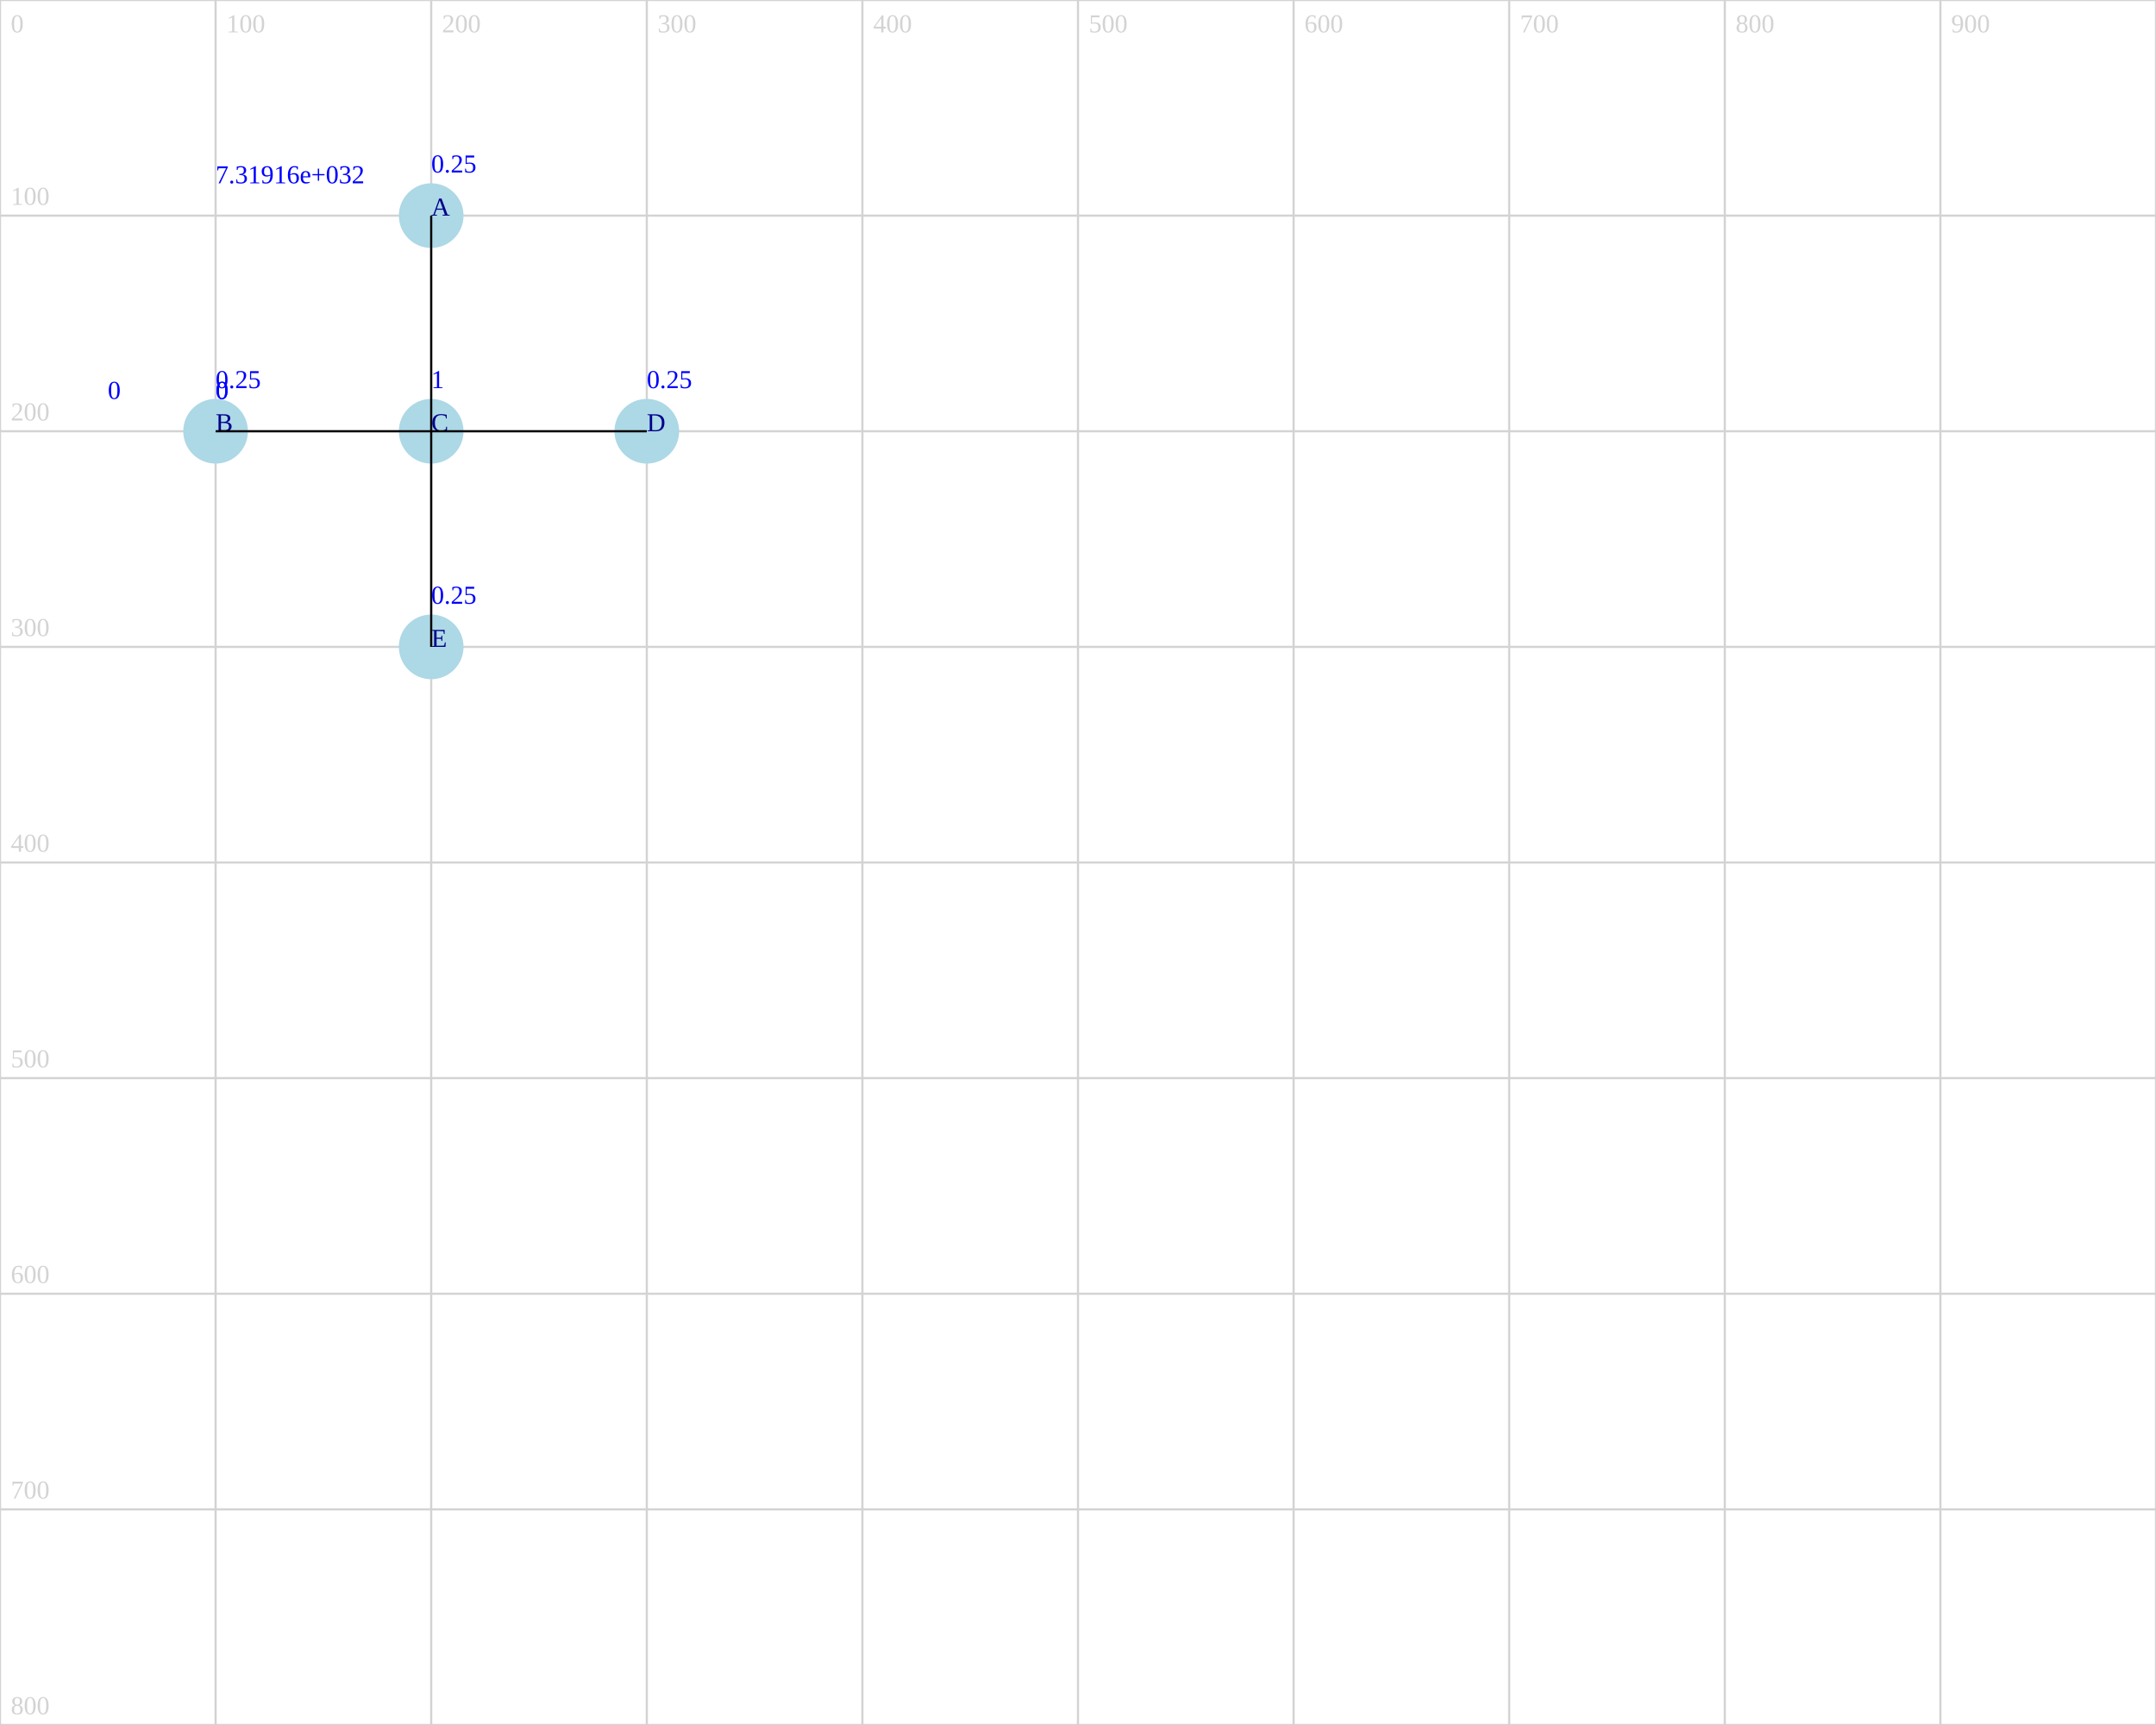
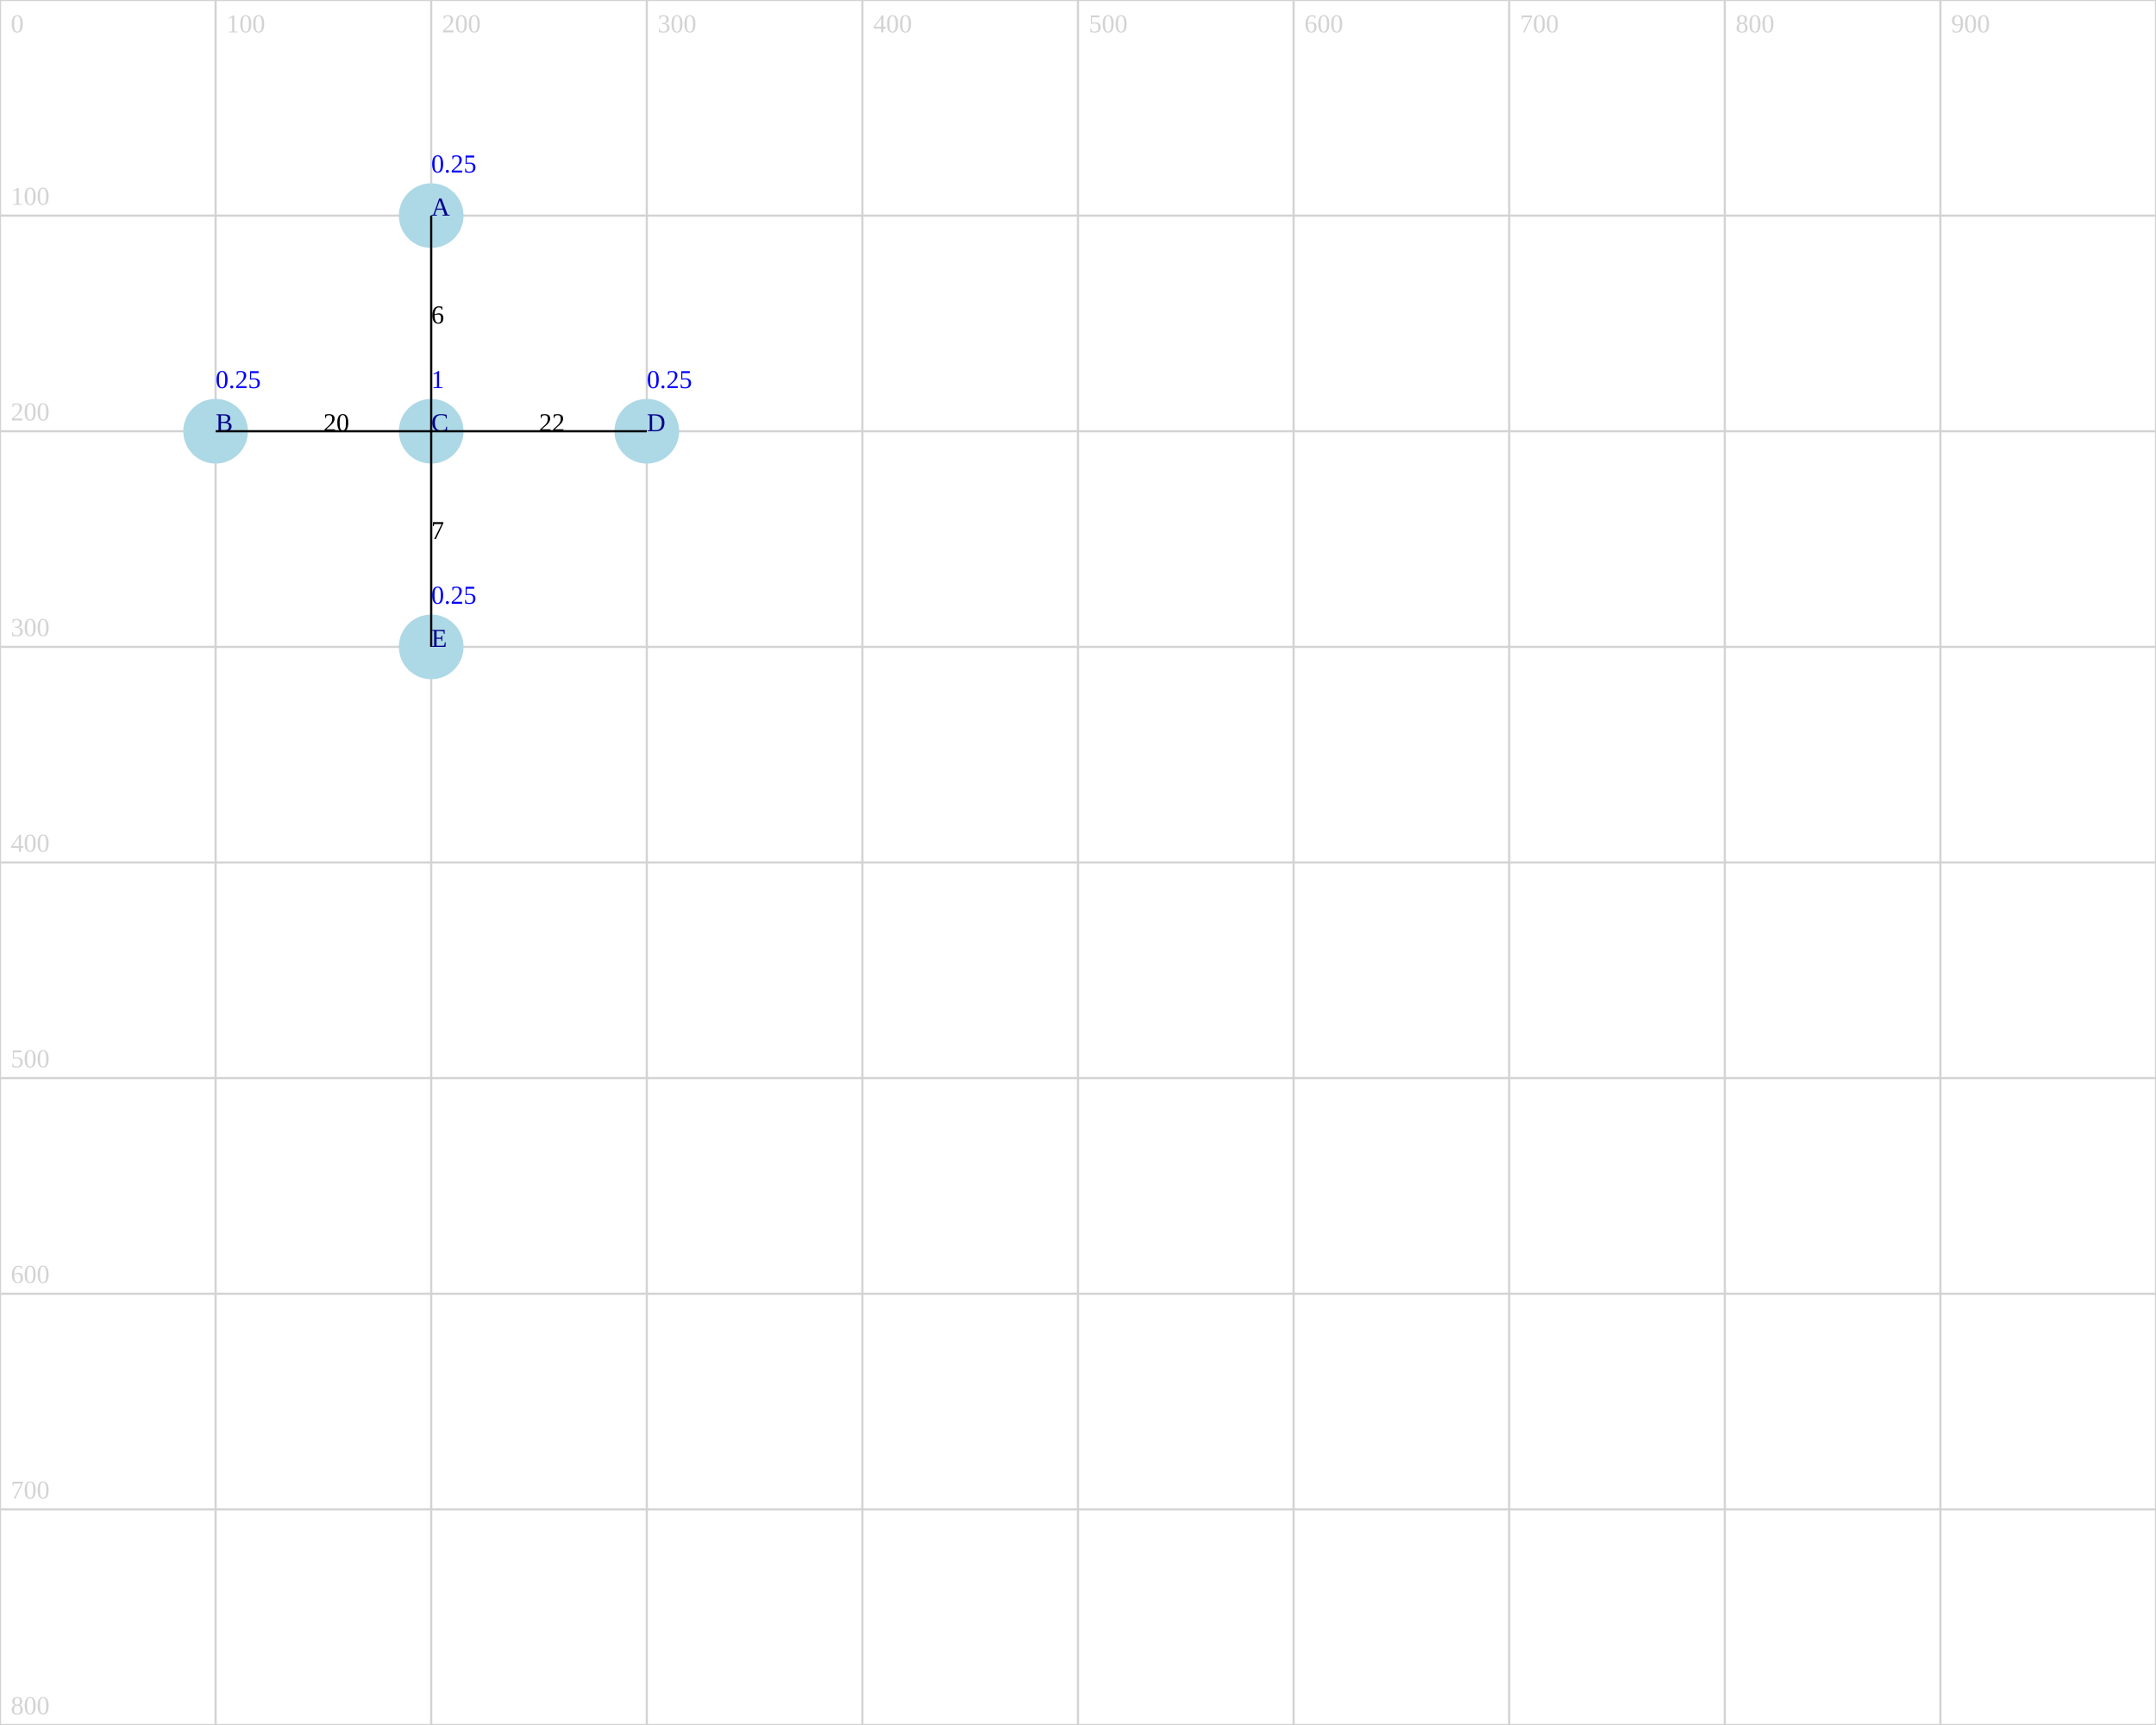
<svg xmlns="http://www.w3.org/2000/svg" version="1.1" width="1000" height="800">
  <line x1="0" y1="0" x2="1000" y2="0" stroke="lightgrey" />
  <text x="5" y="-5" fill="lightgrey">0</text>
  <line x1="0" y1="100" x2="1000" y2="100" stroke="lightgrey" />
  <text x="5" y="95" fill="lightgrey">100</text>
  <line x1="0" y1="200" x2="1000" y2="200" stroke="lightgrey" />
  <text x="5" y="195" fill="lightgrey">200</text>
  <line x1="0" y1="300" x2="1000" y2="300" stroke="lightgrey" />
  <text x="5" y="295" fill="lightgrey">300</text>
  <line x1="0" y1="400" x2="1000" y2="400" stroke="lightgrey" />
  <text x="5" y="395" fill="lightgrey">400</text>
  <line x1="0" y1="500" x2="1000" y2="500" stroke="lightgrey" />
  <text x="5" y="495" fill="lightgrey">500</text>
  <line x1="0" y1="600" x2="1000" y2="600" stroke="lightgrey" />
  <text x="5" y="595" fill="lightgrey">600</text>
  <line x1="0" y1="700" x2="1000" y2="700" stroke="lightgrey" />
  <text x="5" y="695" fill="lightgrey">700</text>
  <line x1="0" y1="800" x2="1000" y2="800" stroke="lightgrey" />
  <text x="5" y="795" fill="lightgrey">800</text>
  <line x1="0" y1="0" x2="0" y2="800" stroke="lightgrey" />
  <text x="5" y="15" fill="lightgrey">0</text>
  <line x1="100" y1="0" x2="100" y2="800" stroke="lightgrey" />
  <text x="105" y="15" fill="lightgrey">100</text>
  <line x1="200" y1="0" x2="200" y2="800" stroke="lightgrey" />
  <text x="205" y="15" fill="lightgrey">200</text>
  <line x1="300" y1="0" x2="300" y2="800" stroke="lightgrey" />
  <text x="305" y="15" fill="lightgrey">300</text>
  <line x1="400" y1="0" x2="400" y2="800" stroke="lightgrey" />
  <text x="405" y="15" fill="lightgrey">400</text>
  <line x1="500" y1="0" x2="500" y2="800" stroke="lightgrey" />
  <text x="505" y="15" fill="lightgrey">500</text>
  <line x1="600" y1="0" x2="600" y2="800" stroke="lightgrey" />
  <text x="605" y="15" fill="lightgrey">600</text>
  <line x1="700" y1="0" x2="700" y2="800" stroke="lightgrey" />
  <text x="705" y="15" fill="lightgrey">700</text>
  <line x1="800" y1="0" x2="800" y2="800" stroke="lightgrey" />
  <text x="805" y="15" fill="lightgrey">800</text>
  <line x1="900" y1="0" x2="900" y2="800" stroke="lightgrey" />
  <text x="905" y="15" fill="lightgrey">900</text>
  <line x1="1000" y1="0" x2="1000" y2="800" stroke="lightgrey" />
  <text x="1005" y="15" fill="lightgrey">1000</text>
  <circle cx="200" cy="100" r="15" fill="lightblue" />
  <text x="200" y="100" fill="darkblue">A</text>
  <text x="200" y="80" fill="blue">0.25</text>
  <circle cx="100" cy="200" r="15" fill="lightblue" />
  <text x="100" y="200" fill="darkblue">B</text>
  <text x="100" y="180" fill="blue">0.25</text>
  <circle cx="200" cy="200" r="15" fill="lightblue" />
  <text x="200" y="200" fill="darkblue">C</text>
  <text x="200" y="180" fill="blue">1</text>
  <circle cx="300" cy="200" r="15" fill="lightblue" />
  <text x="300" y="200" fill="darkblue">D</text>
  <text x="300" y="180" fill="blue">0.25</text>
  <circle cx="200" cy="300" r="15" fill="lightblue" />
  <text x="200" y="300" fill="darkblue">E</text>
  <text x="200" y="280" fill="blue">0.25</text>
  <line x1="200" y1="100" x2="200" y2="200" stroke="black" />
-   <text x="100" y="85" fill="blue">7.31916e+032</text>
+   <text x="200" y="150" fill="black">6</text>
  <line x1="100" y1="200" x2="200" y2="200" stroke="black" />
-   <text x="50" y="185" fill="blue">0</text>
+   <text x="150" y="200" fill="black">20</text>
  <line x1="200" y1="200" x2="300" y2="200" stroke="black" />
-   <text x="100" y="185" fill="blue">0</text>
+   <text x="250" y="200" fill="black">22</text>
  <line x1="200" y1="200" x2="200" y2="300" stroke="black" />
-   <text x="100" y="185" fill="blue">0</text>
+   <text x="200" y="250" fill="black">7</text>
  <defs>
    <radialGradient id="redball" cx="30%" cy="30%" r="100%" fx="30%" fy="30%">
      <stop offset="0%" style="stop-color:rgb(255,250,250)" />
      <stop offset="3%" style="stop-color:rgb(255,250,250)" />
      <stop offset="7%" style="stop-color:rgb(255,160,160)" />
      <stop offset="70%" style="stop-color:rgb(255,0,0)" />
      <stop offset="100%" style="stop-color:rgb(255,0,0)" />
    </radialGradient>
    <radialGradient id="greenball" cx="30%" cy="30%" r="100%" fx="30%" fy="30%">
      <stop offset="0%" style="stop-color:rgb(250,255,250)" />
      <stop offset="3%" style="stop-color:rgb(250,255,250)" />
      <stop offset="7%" style="stop-color:rgb(160,255,160)" />
      <stop offset="70%" style="stop-color:rgb(0,255,0)" />
      <stop offset="100%" style="stop-color:rgb(0,255,0)" />
    </radialGradient>
    <radialGradient id="blueball" cx="30%" cy="30%" r="100%" fx="30%" fy="30%">
      <stop offset="0%" style="stop-color:rgb(250,250,255)" />
      <stop offset="3%" style="stop-color:rgb(250,250,255)" />
      <stop offset="7%" style="stop-color:rgb(160,160,255)" />
      <stop offset="70%" style="stop-color:rgb(0,0,255)" />
      <stop offset="100%" style="stop-color:rgb(0,255,0)" />
    </radialGradient>
    <radialGradient id="yellowball" cx="30%" cy="30%" r="100%" fx="30%" fy="30%">
      <stop offset="0%" style="stop-color:rgb(255,255,250)" />
      <stop offset="3%" style="stop-color:rgb(255,255,250)" />
      <stop offset="7%" style="stop-color:rgb(255,255,160)" />
      <stop offset="70%" style="stop-color:rgb(255,255,0)" />
      <stop offset="100%" style="stop-color:rgb(255,255,0)" />
    </radialGradient>
    <radialGradient id="greyball" cx="30%" cy="30%" r="100%" fx="30%" fy="30%">
      <stop offset="0%" style="stop-color:rgb(250,250,250)" />
      <stop offset="3%" style="stop-color:rgb(250,250,250)" />
      <stop offset="7%" style="stop-color:rgb(160,160,160)" />
      <stop offset="70%" style="stop-color:rgb(100,100,100)" />
      <stop offset="100%" style="stop-color:rgb(100,100,100)" />
    </radialGradient>
  </defs>
</svg>
